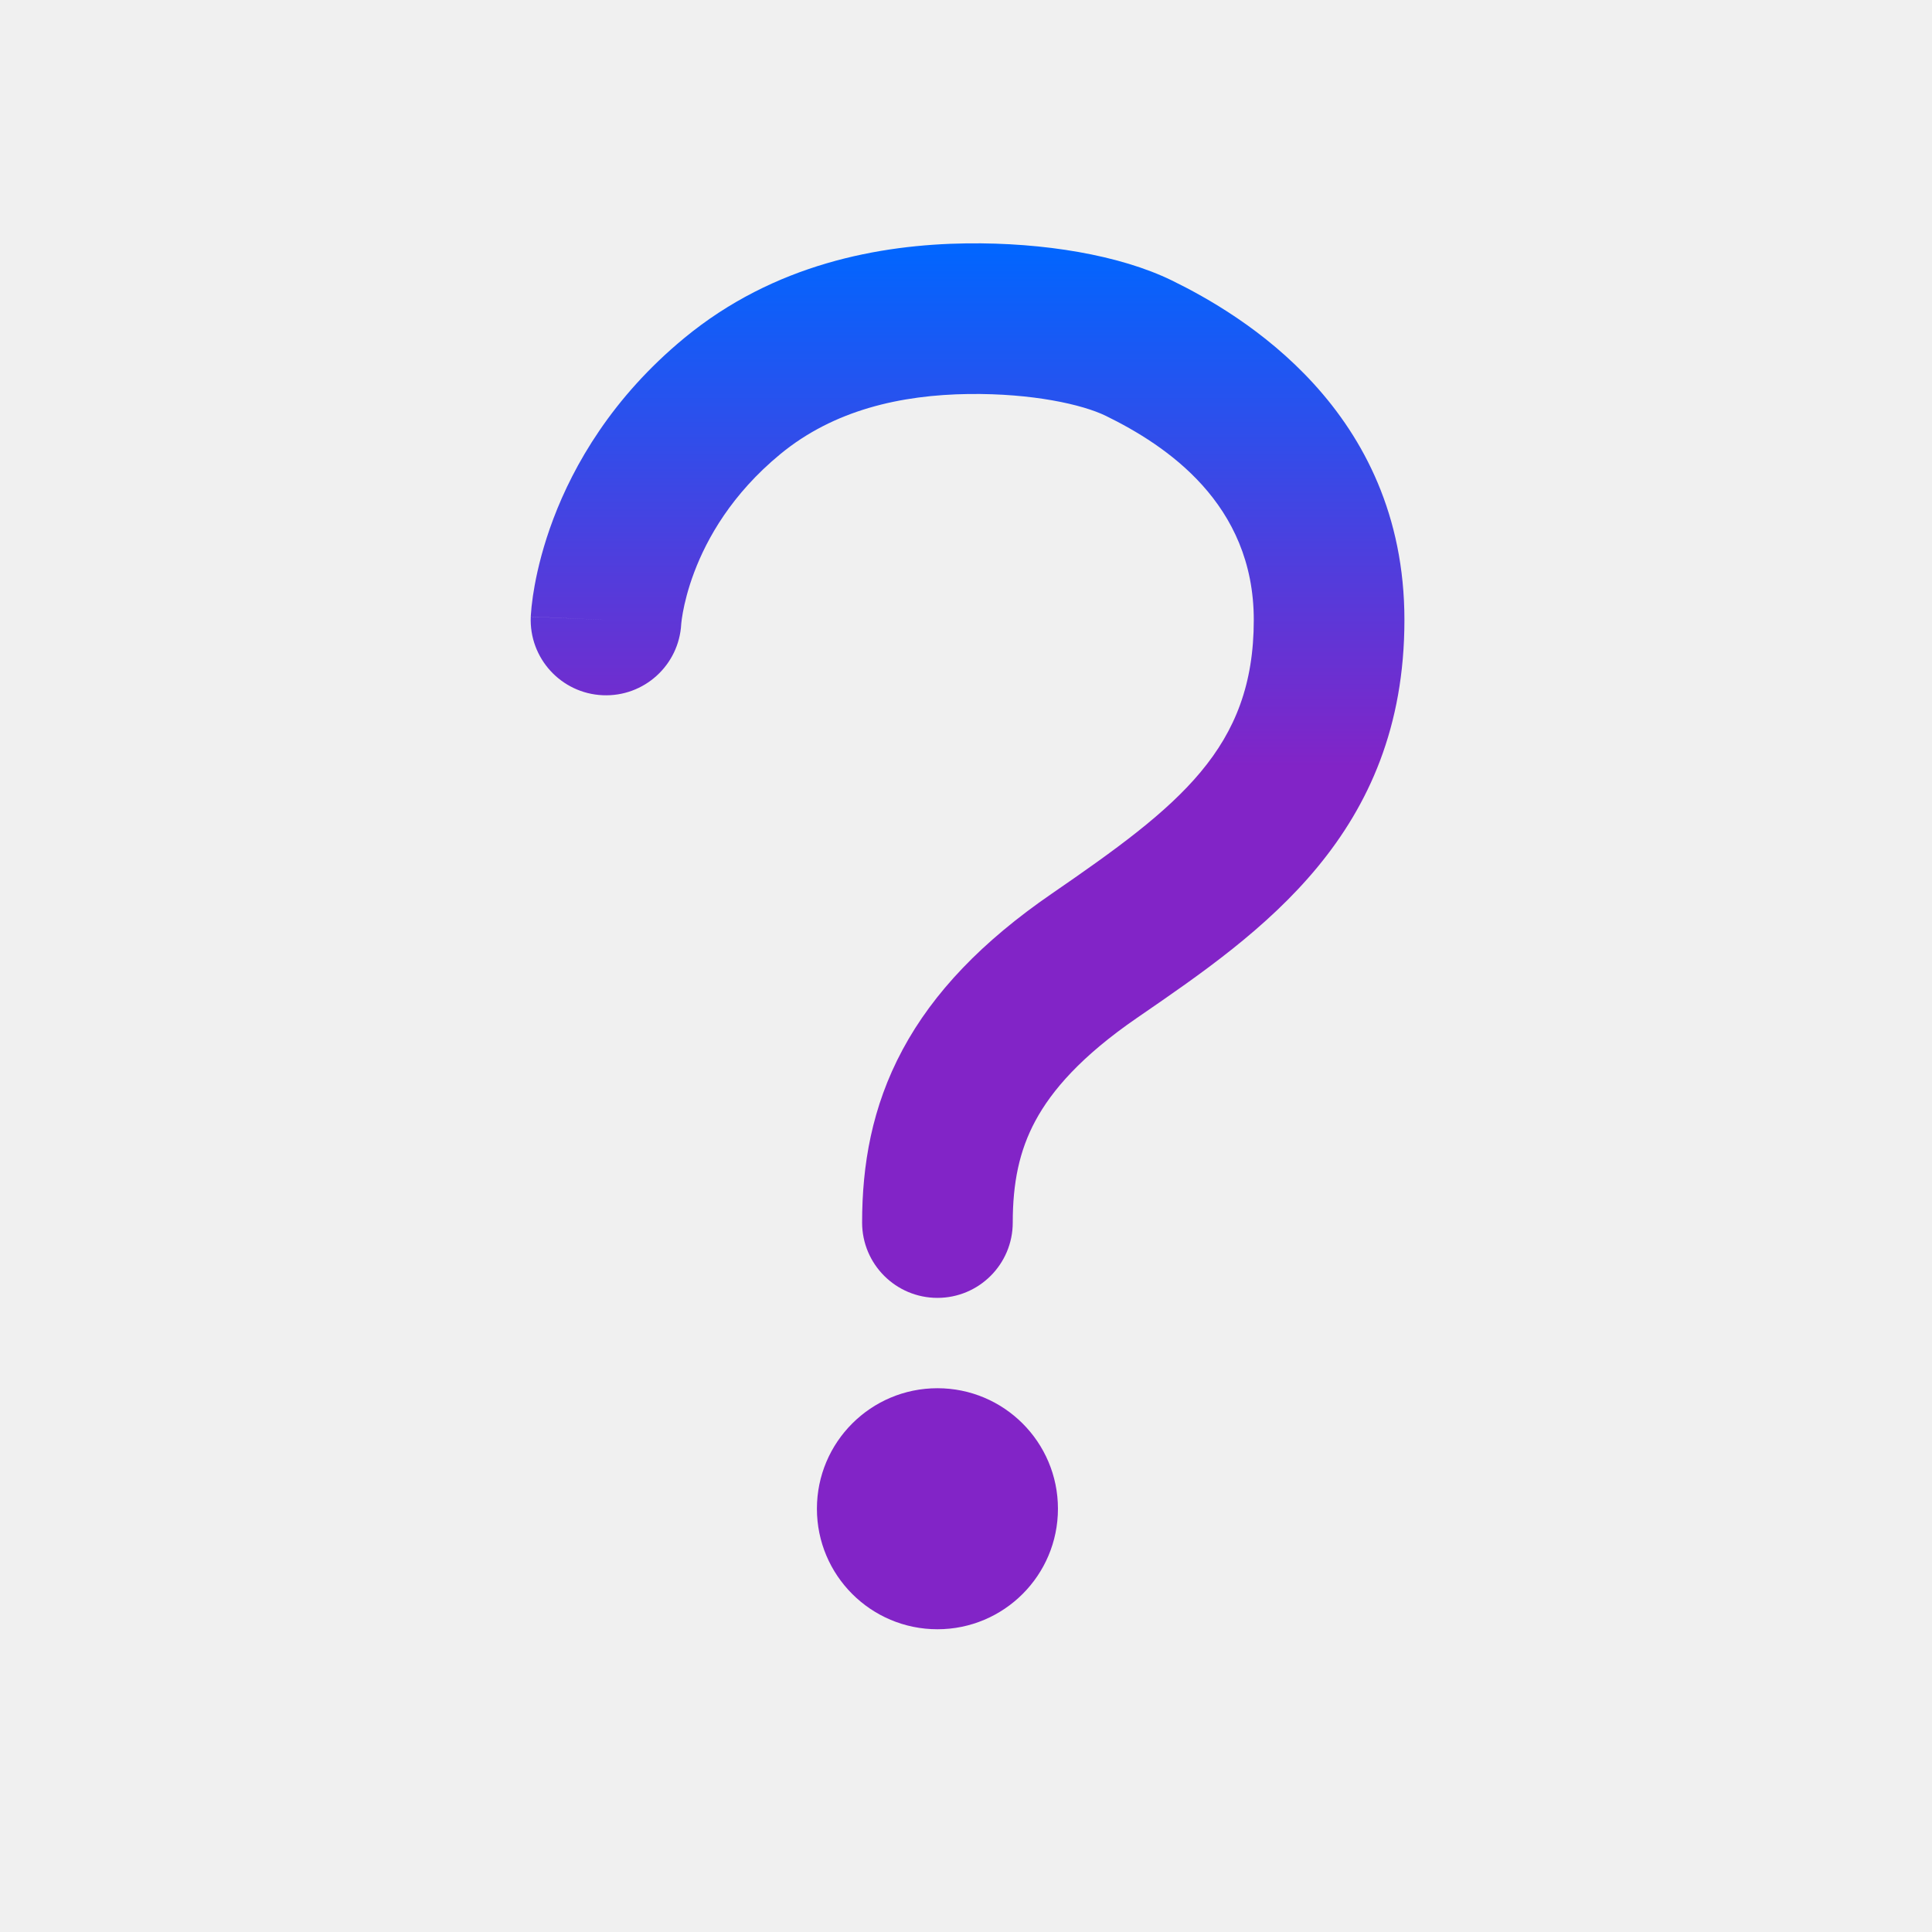
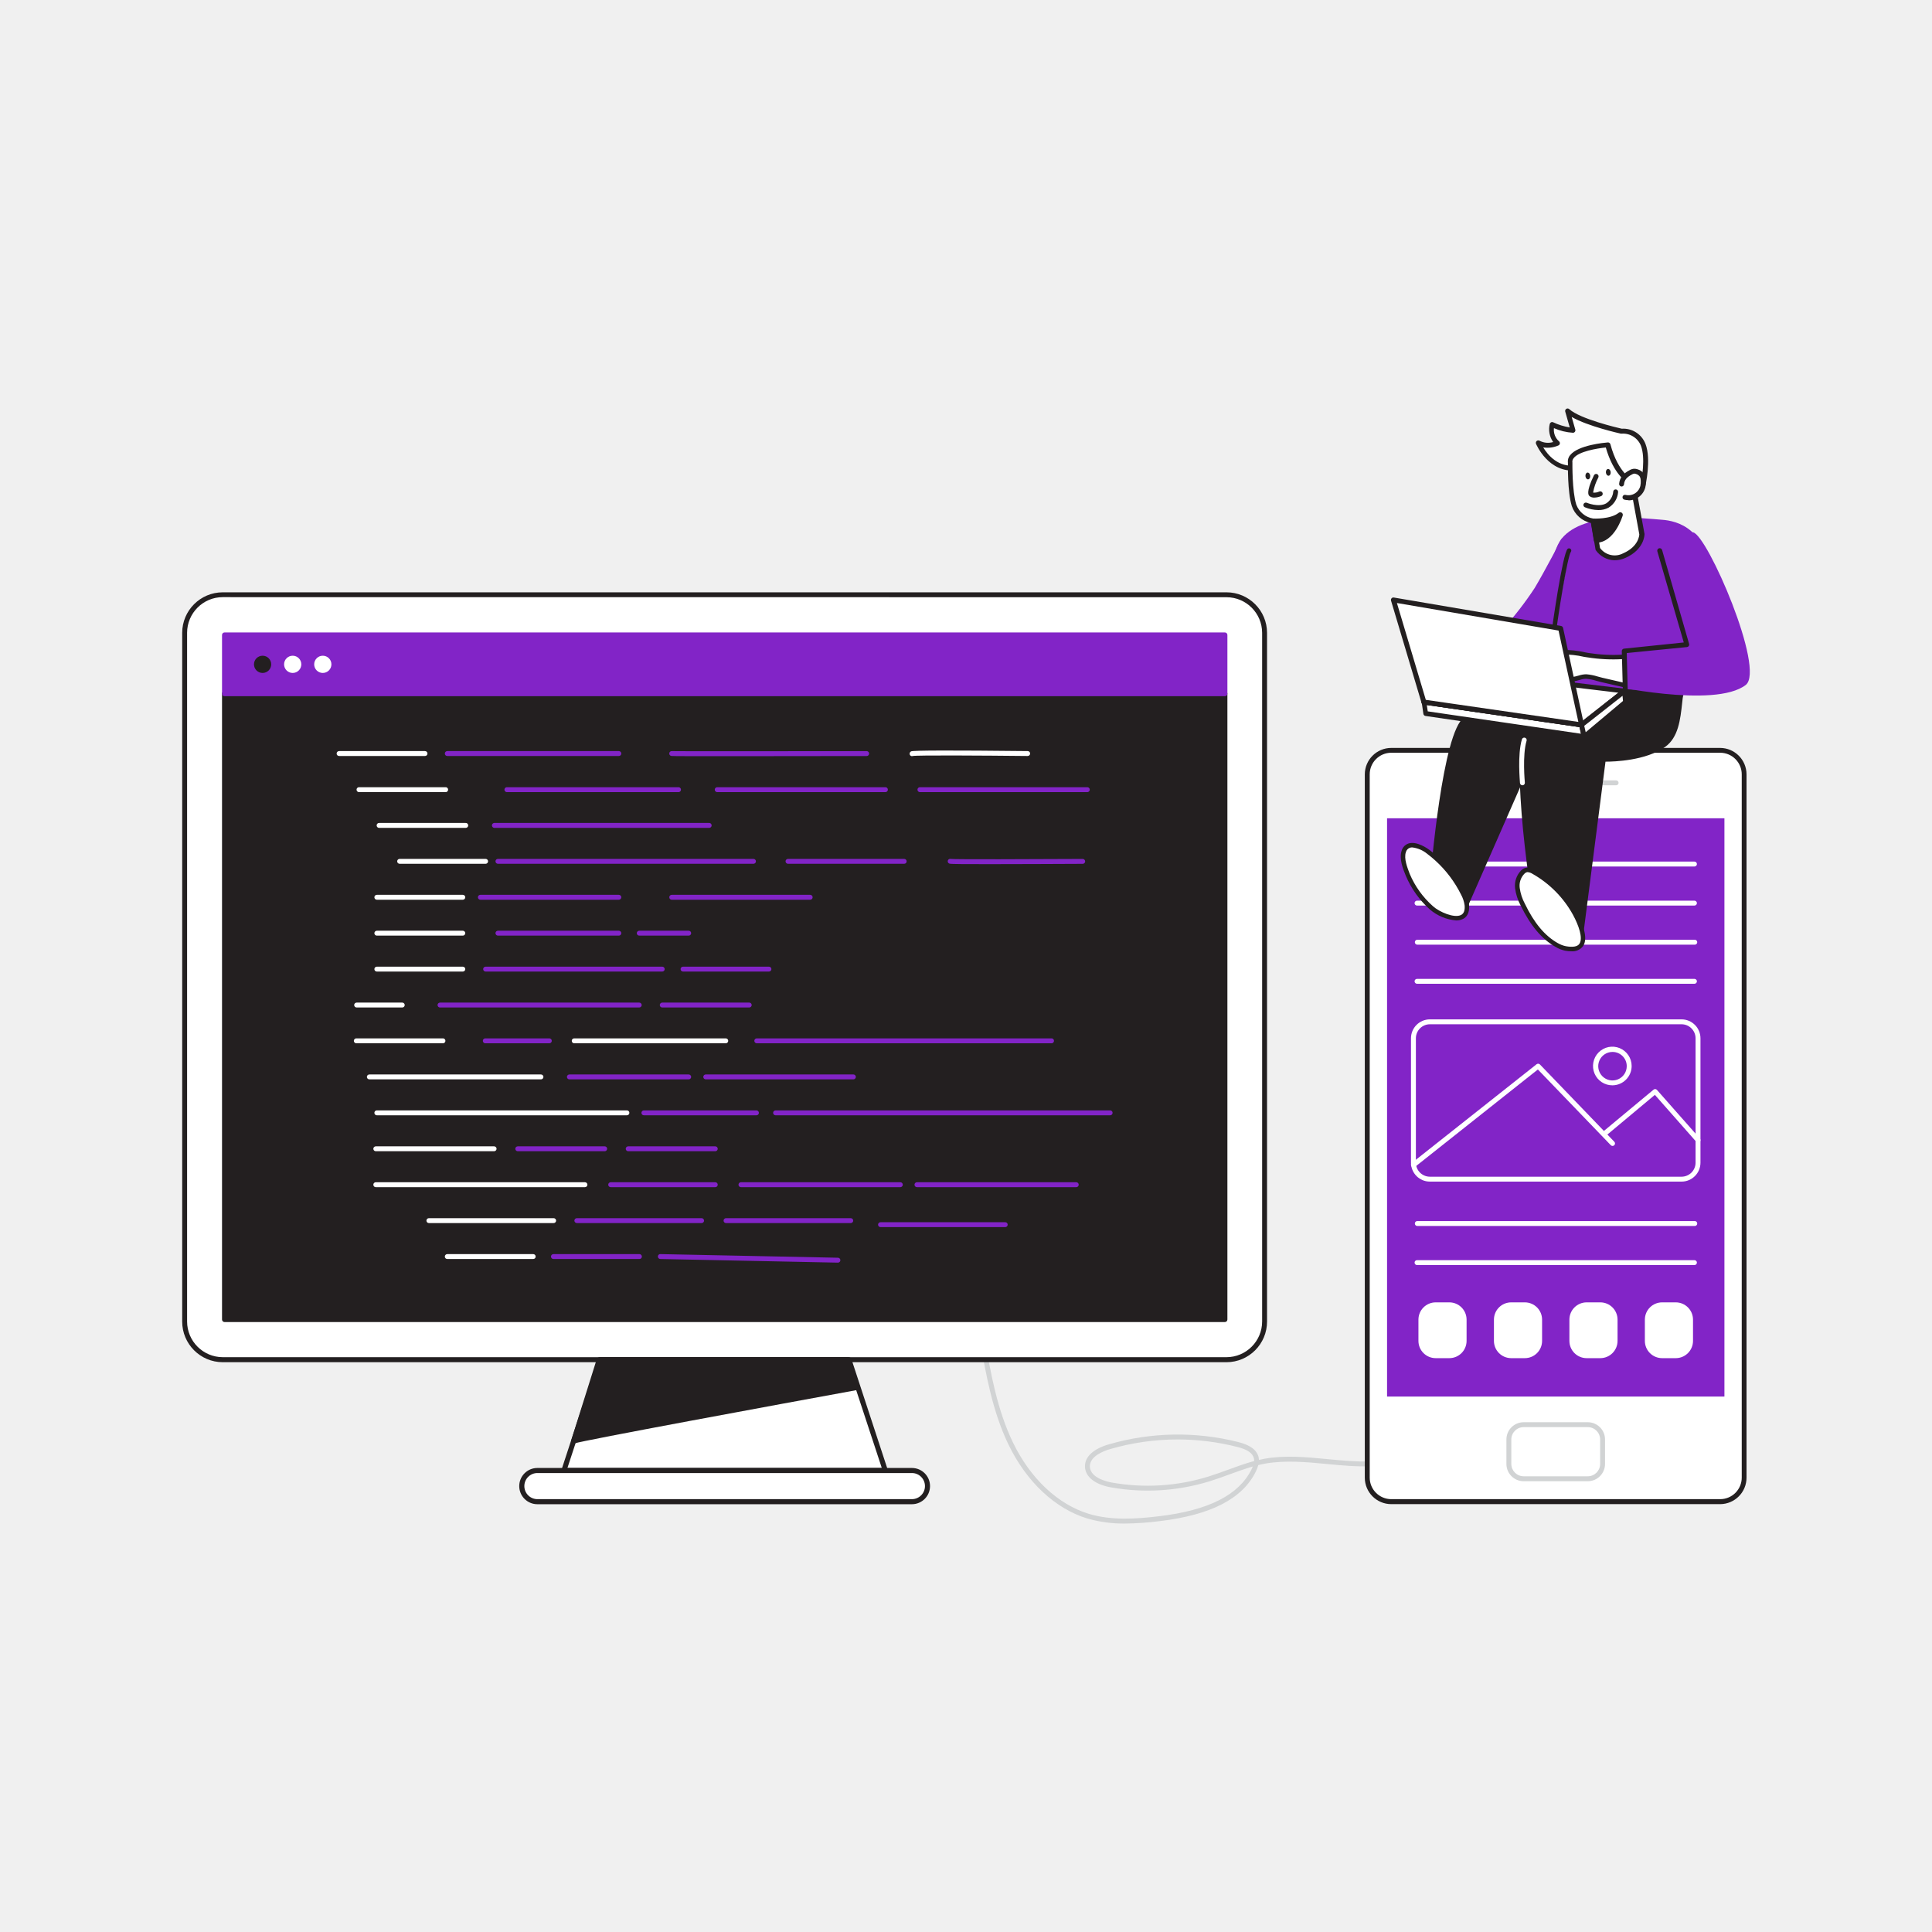
- <svg xmlns="http://www.w3.org/2000/svg" version="1.1" width="512" height="512" x="0" y="0" viewBox="0 0 513 513" style="enable-background:new 0 0 512 512" xml:space="preserve">
-   <g>
-     <linearGradient id="a" x1="318.776" x2="318.776" y1="64.61" y2="432.412" gradientUnits="userSpaceOnUse">
-       <stop stop-opacity="1" stop-color="#0066ff" offset="0" />
-       <stop stop-opacity="1" stop-color="#8224c7" offset="0.378" />
-       <stop stop-opacity="1" stop-color="#8224c7" offset="1" />
-     </linearGradient>
-     <g fill="url(#a)">
-       <path fill-rule="evenodd" d="M293.616 110.413c-6.19-3.013-19.474-5.999-36.442-5.793-17.983.248-35.747 4.229-49.998 15.975m86.44-10.182c15.992 7.835 39.298 23.241 39.298 54.209 0 34.056-19.714 49.342-53.682 72.7-18.424 12.67-31.379 26.174-39.545 41.354-8.238 15.315-10.773 30.796-10.773 45.946 0 11.046 8.955 20 20 20 11.046 0 20-8.954 20-20 0-10.49 1.706-19.014 6-26.996 4.366-8.118 12.237-17.204 26.983-27.344l.769-.529c32.211-22.147 70.248-48.3 70.248-105.131 0-55.82-43.496-81.214-61.723-90.141l-.016-.008-.016-.008c-13.835-6.745-34.017-10.093-54.49-9.842h-.028c-23.032.315-51.042 5.435-74.907 25.106-19.205 15.83-29.42 33.807-34.793 48.009-2.676 7.072-4.157 13.218-4.979 17.743a77.457 77.457 0 0 0-.81 5.544 54.076 54.076 0 0 0-.198 2.332l-.012.222-.005.092-.002.041-.001.019c0 .01-.001.019 19.98.891l-19.981-.872c-.481 11.035 8.074 20.371 19.11 20.853 10.964.478 20.251-7.965 20.842-18.898.004-.057.016-.2.04-.425.055-.507.169-1.416.394-2.656.452-2.49 1.337-6.248 3.034-10.733 3.372-8.913 9.928-20.667 22.823-31.296" clip-rule="evenodd" fill="" opacity="1" />
-       <path d="M248.914 432.612c17.674 0 32-14.327 32-32s-14.326-32-32-32c-17.673 0-32 14.327-32 32s14.327 32 32 32z" fill="" opacity="1" />
-     </g>
+ <svg xmlns="http://www.w3.org/2000/svg" id="_0090_code_development_outline" data-name="0090_code_development_outline" viewBox="0 0 500 500" data-imageid="coding-29" imageName="Coding" class="illustrations_image" style="width: 158px;">
+   <defs>
+     <style>.cls-1_coding-29{fill:#d1d3d4;}.cls-2_coding-29{fill:#fff;}.cls-3_coding-29{fill:#231f20;}.cls-4_coding-29{fill:#68e1fd;}</style>
+   </defs>
+   <path id="Cable_coding-29" class="cls-1_coding-29" d="M291.19,394.29a33.74,33.74,0,0,1-9.74-1.29c-8.34-2.51-15.8-9.49-20.46-19.16-4.17-8.65-5.84-18.19-7.45-27.42a.64.64,0,0,1,.52-.74.63.63,0,0,1,.73.52c1.6,9.14,3.25,18.59,7.35,27.09,4.5,9.34,11.68,16.09,19.68,18.5,5.81,1.74,12.16,1.33,18.15.61,12.82-1.53,20.65-5.5,23.93-12.14.12-.26.23-.5.32-.73-2.06.59-4.09,1.33-6.08,2.06-1.64.6-3.34,1.22-5.05,1.75a54.32,54.32,0,0,1-25.58,1.59c-4.11-.74-6.62-2.72-6.72-5.31s2.15-4.65,6.13-5.81a64,64,0,0,1,33.54-.61c3.14.79,4.87,2.09,5.28,4a4.38,4.38,0,0,1,.08.62c.5-.11,1-.22,1.51-.31,5.3-.94,10.85-.41,16.21.11,7.61.73,14.8,1.42,21.29-1.76a.64.64,0,1,1,.56,1.14c-6.81,3.33-14.52,2.6-22,1.88-5.28-.51-10.74-1-15.87-.12-.63.11-1.25.25-1.88.4a8.22,8.22,0,0,1-.63,1.67c-3.48,7.06-11.63,11.26-24.92,12.84A75.37,75.37,0,0,1,291.19,394.29Zm13.63-21.76a62.59,62.59,0,0,0-17.54,2.5c-1.6.46-5.31,1.84-5.22,4.54.11,2.89,4.37,3.87,5.67,4.11a53,53,0,0,0,25-1.55c1.67-.52,3.36-1.14,5-1.73,2.22-.82,4.5-1.65,6.84-2.28a2.85,2.85,0,0,0-.05-.66c-.3-1.38-1.72-2.37-4.35-3A62.62,62.62,0,0,0,304.82,372.53Z" />
+   <g id="Smartphone_coding-29">
+     <rect class="cls-2_coding-29" x="353.84" y="194.18" width="97.55" height="194.46" rx="6.22" />
+     <path class="cls-3_coding-29" d="M445.18,389.27H360.06a6.85,6.85,0,0,1-6.85-6.85v-182a6.86,6.86,0,0,1,6.85-6.86h85.12A6.86,6.86,0,0,1,452,200.4v182A6.85,6.85,0,0,1,445.18,389.27ZM360.06,194.81a5.59,5.59,0,0,0-5.58,5.59v182a5.58,5.58,0,0,0,5.58,5.58h85.12a5.58,5.58,0,0,0,5.58-5.58v-182a5.59,5.59,0,0,0-5.58-5.59Z" />
+     <rect class="cls-4_coding-29 targetColor" x="358.97" y="211.77" width="87.31" height="149.66" style="fill: rgb(130, 36, 199);" />
+     <rect class="cls-2_coding-29" x="390.5" y="368.7" width="24.25" height="14" rx="3.82" />
+     <path class="cls-1_coding-29" d="M410.92,383.34h-16.6a4.47,4.47,0,0,1-4.46-4.46v-6.35a4.46,4.46,0,0,1,4.46-4.46h16.6a4.46,4.46,0,0,1,4.46,4.46v6.35A4.47,4.47,0,0,1,410.92,383.34Zm-16.6-14a3.19,3.19,0,0,0-3.19,3.19v6.35a3.19,3.19,0,0,0,3.19,3.18h16.6a3.19,3.19,0,0,0,3.19-3.18v-6.35a3.19,3.19,0,0,0-3.19-3.19Z" />
+     <path class="cls-1_coding-29" d="M411.44,203.23H386.58a.64.64,0,0,1-.64-.63.64.64,0,0,1,.64-.64h24.86a.64.64,0,0,1,.63.64A.63.63,0,0,1,411.44,203.23Z" />
+     <path class="cls-1_coding-29" d="M418.26,203.23h-3.33a.63.63,0,0,1-.64-.63.64.64,0,0,1,.64-.64h3.33a.64.64,0,0,1,.63.64A.63.63,0,0,1,418.26,203.23Z" />
+     <path class="cls-2_coding-29" d="M435.19,305.8H370.05a4.9,4.9,0,0,1-4.89-4.9V268.71a4.9,4.9,0,0,1,4.89-4.9h65.14a4.9,4.9,0,0,1,4.89,4.9V300.9A4.9,4.9,0,0,1,435.19,305.8Zm-65.14-40.72a3.63,3.63,0,0,0-3.62,3.63V300.9a3.63,3.63,0,0,0,3.62,3.63h65.14a3.63,3.63,0,0,0,3.62-3.63V268.71a3.63,3.63,0,0,0-3.62-3.63Z" />
+     <path class="cls-2_coding-29" d="M365.8,302.1a.64.64,0,0,1-.4-1.14l32.27-25.54a.66.66,0,0,1,.86.06l19.25,20a.64.64,0,0,1,0,.9.63.63,0,0,1-.9,0L398,276.78,366.19,302A.67.67,0,0,1,365.8,302.1Z" />
+     <path class="cls-2_coding-29" d="M439.45,295.68a.64.64,0,0,1-.48-.21l-10.69-12.12-12.22,10.21a.64.64,0,0,1-.82-1L427.94,282a.63.63,0,0,1,.88.07l11.11,12.58a.64.64,0,0,1-.06.9A.61.61,0,0,1,439.45,295.68Z" />
+     <path class="cls-2_coding-29" d="M417.32,280.88a5,5,0,1,1,4.95-5A5,5,0,0,1,417.32,280.88Zm0-8.64a3.69,3.69,0,1,0,3.68,3.68A3.68,3.68,0,0,0,417.32,272.24Z" />
+     <rect class="cls-2_coding-29" x="367.09" y="337.05" width="12.46" height="14.44" rx="4.47" />
+     <rect class="cls-2_coding-29" x="386.63" y="337.05" width="12.46" height="14.44" rx="4.47" />
+     <rect class="cls-2_coding-29" x="406.16" y="337.05" width="12.46" height="14.44" rx="4.47" />
+     <rect class="cls-2_coding-29" x="425.69" y="337.05" width="12.46" height="14.44" rx="4.47" />
+     <path class="cls-2_coding-29" d="M438.52,224.25h-71.8a.64.64,0,0,1-.63-.64.63.63,0,0,1,.63-.63h71.8a.64.64,0,0,1,.64.63A.64.64,0,0,1,438.52,224.25Z" />
+     <path class="cls-2_coding-29" d="M438.52,234.36h-71.8a.63.63,0,0,1-.63-.63.64.64,0,0,1,.63-.64h71.8a.64.64,0,0,1,.64.64A.64.64,0,0,1,438.52,234.36Z" />
+     <path class="cls-2_coding-29" d="M438.52,244.48h-71.8a.64.64,0,0,1,0-1.27h71.8a.64.64,0,1,1,0,1.27Z" />
+     <path class="cls-2_coding-29" d="M438.52,254.6h-71.8a.64.64,0,0,1-.63-.64.63.63,0,0,1,.63-.63h71.8a.64.64,0,0,1,.64.63A.64.64,0,0,1,438.52,254.6Z" />
+     <path class="cls-2_coding-29" d="M438.52,317.28h-71.8a.64.64,0,0,1,0-1.27h71.8a.64.64,0,1,1,0,1.27Z" />
+     <path class="cls-2_coding-29" d="M438.52,327.4h-71.8a.64.64,0,0,1-.63-.64.63.63,0,0,1,.63-.63h71.8a.64.64,0,0,1,.64.63A.64.64,0,0,1,438.52,327.4Z" />
+   </g>
+   <g id="Character_coding-29">
+     <path class="cls-2_coding-29" d="M425.15,125.86s1.6-6.85.11-10.75a5.61,5.61,0,0,0-5.6-3.52s-10.84-2.41-14-5.24l1.42,5a14.37,14.37,0,0,1-5.42-1.48,4.94,4.94,0,0,0,1.41,4.81,5.77,5.77,0,0,1-5-.06s3,7.29,9.87,6.48C412.51,120.56,420.48,127.42,425.15,125.86Z" />
+     <path class="cls-3_coding-29" d="M423.62,126.73c-2.47,0-5.37-1.36-8.19-2.67s-5.48-2.57-7.38-2.34c-7.31.85-10.5-6.79-10.53-6.87a.65.65,0,0,1,.17-.72.67.67,0,0,1,.74-.07,4.69,4.69,0,0,0,3.53.34,5.76,5.76,0,0,1-.88-4.7.66.66,0,0,1,.34-.41.64.64,0,0,1,.54,0,16.1,16.1,0,0,0,4.29,1.33l-1.17-4.1a.65.65,0,0,1,.28-.71.63.63,0,0,1,.76.07c2.82,2.56,12.54,4.83,13.58,5.07a6.16,6.16,0,0,1,6.15,3.94c1.55,4,0,10.83-.09,11.11a.62.62,0,0,1-.41.46A5.54,5.54,0,0,1,423.62,126.73Zm1.53-.87h0Zm-16.65-5.43c2.14,0,4.74,1.2,7.47,2.48,3.12,1.46,6.35,3,8.63,2.44.3-1.44,1.28-6.84.07-10a5,5,0,0,0-5-3.12.61.61,0,0,1-.19,0c-.39-.09-8.54-1.91-12.73-4.32l.94,3.28a.66.66,0,0,1-.11.56.63.63,0,0,1-.51.25,14.32,14.32,0,0,1-4.91-1.2,3.93,3.93,0,0,0,1.31,3.41.64.64,0,0,1-.13,1.06,7,7,0,0,1-3.95.52c1.19,2,3.89,5.23,8.47,4.69Q408.2,120.43,408.5,120.43Z" />
+     <path class="cls-4_coding-29 targetColor" d="M434.28,183.2s9.44-20.65,8.29-34.19-10-14.36-13.09-14.55-19.36-2.37-25.31,4.92-4.41,42.37-4.41,42.37Z" style="fill: rgb(130, 36, 199);" />
+     <path class="cls-3_coding-29" d="M399.09,174.8s-7.82,3.22-19.82,11.37c-5.51,3.74-8.64,43.21-8.64,43.21s1.14,6.34,8.48,5.35l19.31-44S405.3,174.64,399.09,174.8Z" />
+     <path class="cls-3_coding-29" d="M377.6,235.47a7.57,7.57,0,0,1-7.6-6,1,1,0,0,1,0-.17c.33-4.07,3.32-39.87,8.92-43.67,11.92-8.09,19.86-11.41,19.94-11.44a.87.87,0,0,1,.22-.05,2.82,2.82,0,0,1,2.53,1.21C404,179,399.53,189.79,399,191l-19.32,44a.63.63,0,0,1-.5.38A12.89,12.89,0,0,1,377.6,235.47Zm-6.33-6.13c.15.69,1.41,5.42,7.4,4.8l19.17-43.64c1.34-3.14,4.44-11.86,2.71-14.42a1.5,1.5,0,0,0-1.33-.65,127.09,127.09,0,0,0-19.59,11.27C375.33,189.61,372.14,218.38,371.27,229.34Z" />
+     <path class="cls-3_coding-29" d="M435.06,178.85s-27.74.8-34.26-.16c0,0-.37.08-5.16,8.9s2.09,49.1,2.09,49.1S404,243.36,409,242.4l5.9-45.93s10.05.3,15.63-3.7C434.48,190,434.31,184,435.06,178.85Z" />
+     <path class="cls-3_coding-29" d="M408,243.13c-5,0-10.49-5.74-10.74-6a.64.64,0,0,1-.16-.33c-.29-1.66-6.87-40.6-2-49.51,4.93-9.07,5.28-9.15,5.58-9.22a.91.91,0,0,1,.23,0c6.39.95,33.87.17,34.15.16a.62.62,0,0,1,.49.21.64.64,0,0,1,.16.51c-.14.95-.25,1.93-.36,2.91-.48,4.42-1,9-4.41,11.44-5,3.56-13.18,3.82-15.44,3.82l-5.83,45.37a.63.63,0,0,1-.51.55A6.09,6.09,0,0,1,408,243.13Zm-9.68-6.74c.88.89,6,5.83,10.12,5.45l5.84-45.45a.63.63,0,0,1,.65-.55c.1,0,9.91.24,15.24-3.59,3-2.12,3.44-6.4,3.89-10.54.08-.74.16-1.48.26-2.2-4.48.12-26.77.67-33.26-.14-.37.54-1.54,2.39-4.87,8.53C391.73,196.11,397.82,233.35,398.33,236.39Z" />
+     <path class="cls-4_coding-29 targetColor" d="M404.17,139.38s-4.39,8.45-7,12.8A88.5,88.5,0,0,1,389,162.76s-19.93,7.09-20.06,7.47,1.89,7.09,1.89,7.09,20.92-1.51,24.37-3.14,10.48-9.69,10.48-9.69Z" style="fill: rgb(130, 36, 199);" />
+     <path class="cls-2_coding-29" d="M412.29,134.84l1.19,7.22a5.37,5.37,0,0,0,6.88,1.71c4.52-2,4.54-5.48,4.54-5.48L422.47,125s-4.22-1.64-6.41-9.85c0,0-10.42.8-9.74,4.71,0,0-.12,7.35,1,11S412.21,134.8,412.29,134.84Z" />
+     <path class="cls-3_coding-29" d="M417.79,145A6.11,6.11,0,0,1,413,142.4a.5.5,0,0,1-.09-.24l-1.13-6.8a6.72,6.72,0,0,1-5-4.4c-1.14-3.65-1-10.85-1-11.16a2.49,2.49,0,0,1,.57-2c2.06-2.64,9-3.24,9.76-3.3a.65.65,0,0,1,.66.47c2.06,7.74,6,9.4,6,9.42a.62.62,0,0,1,.39.48l2.44,13.33c0,.27-.07,4-4.91,6.17A7,7,0,0,1,417.79,145Zm-3.7-3.18a4.71,4.71,0,0,0,6,1.37c4.06-1.78,4.16-4.77,4.16-4.9l-2.36-12.89c-1.06-.57-4.37-2.82-6.31-9.59-2.27.23-7,1-8.33,2.77a1.38,1.38,0,0,0-.31,1.14c0,.19-.1,7.42,1,10.87a5.64,5.64,0,0,0,4.41,3.62,1.12,1.12,0,0,1,.26.08.64.64,0,0,1,.32.45Z" />
+     <path class="cls-2_coding-29" d="M419.66,125.22a3.14,3.14,0,0,1,.75-1.84,5.6,5.6,0,0,1,1.51-1.12,2.3,2.3,0,0,1,1-.36,1.76,1.76,0,0,1,.72.12,2.41,2.41,0,0,1,1.35,1,2.78,2.78,0,0,1,.3,1.34,5.8,5.8,0,0,1-.1,1.5,3.81,3.81,0,0,1-4.61,2.83" />
+     <path class="cls-3_coding-29" d="M421.44,129.44a4.22,4.22,0,0,1-1.06-.13.63.63,0,0,1,.31-1.23,3.18,3.18,0,0,0,3.84-2.36,5.38,5.38,0,0,0,.09-1.34,2.31,2.31,0,0,0-.22-1,1.84,1.84,0,0,0-1-.72,1.78,1.78,0,0,0-.47-.09,1.82,1.82,0,0,0-.69.28,4.86,4.86,0,0,0-1.34,1,2.56,2.56,0,0,0-.6,1.46.64.64,0,0,1-.67.6.65.65,0,0,1-.6-.68,3.76,3.76,0,0,1,.91-2.21,6.21,6.21,0,0,1,1.68-1.27,2.79,2.79,0,0,1,1.24-.44,2.6,2.6,0,0,1,1,.16,3,3,0,0,1,1.69,1.28,3.42,3.42,0,0,1,.39,1.63,6.12,6.12,0,0,1-.12,1.67,4.45,4.45,0,0,1-4.33,3.44Z" />
+     <path class="cls-2_coding-29" d="M413.08,123.29s-2,4.07-1.28,4.63,2.28-.1,2.28-.1" />
+     <path class="cls-3_coding-29" d="M412.6,128.78a1.87,1.87,0,0,1-1.21-.37c-.26-.22-1.06-.88,1.12-5.4a.64.64,0,0,1,.85-.3.65.65,0,0,1,.29.85,13.38,13.38,0,0,0-1.36,3.92,3,3,0,0,0,1.55-.25.64.64,0,1,1,.48,1.18A5.1,5.1,0,0,1,412.6,128.78Zm-.3-1.22h0Z" />
+     <ellipse class="cls-3_coding-29" cx="416.22" cy="122.27" rx="0.62" ry="0.88" transform="translate(-10.22 42.66) rotate(-5.8)" />
+     <ellipse class="cls-3_coding-29" cx="410.93" cy="123.19" rx="0.62" ry="0.88" transform="translate(-9.77 39.21) rotate(-5.4)" />
+     <path class="cls-3_coding-29" d="M413.65,132a9.51,9.51,0,0,1-3.49-.72.63.63,0,0,1-.33-.83.64.64,0,0,1,.84-.33s3,1.26,5,.16a4,4,0,0,0,1.84-3.09.63.63,0,0,1,.72-.53.64.64,0,0,1,.53.73,5.17,5.17,0,0,1-2.48,4A5.35,5.35,0,0,1,413.65,132Z" />
+     <path class="cls-3_coding-29" d="M412.29,134.84s4.66.29,7.06-1.66c0,0-1.93,6.54-6.24,6.61Z" />
+     <path class="cls-3_coding-29" d="M413.11,140.42a.63.63,0,0,1-.63-.53l-.82-4.95a.65.65,0,0,1,.16-.53.64.64,0,0,1,.51-.21s4.44.26,6.62-1.51a.63.63,0,0,1,.75,0,.66.66,0,0,1,.26.71c-.09.29-2.12,7-6.84,7.06Zm-.07-4.93.6,3.61c2.22-.38,3.69-2.8,4.46-4.48A14,14,0,0,1,413,135.49Z" />
+     <path class="cls-4_coding-29 targetColor" d="M438.16,137.77c3.71.66,18.79,35.52,13.63,39.5-8.06,6.21-36.08-.08-36.08-.08l2.28-10.8s18,.5,18.28-3.2-10.48-20.83-9.07-23.39S438.16,137.77,438.16,137.77Z" style="fill: rgb(130, 36, 199);" />
+     <path class="cls-2_coding-29" d="M419.93,170a40.67,40.67,0,0,1-9-.44,28.28,28.28,0,0,0-6.7-.77,25.19,25.19,0,0,0-8.63,2,.57.57,0,0,0-.29.19c-.26.37.36.73.82.74a11.93,11.93,0,0,0,3.52-.44,33.85,33.85,0,0,0-8,4.23c-.28.2-.59.52-.45.84s.71.26,1.07.09l6.45-3a16.14,16.14,0,0,0-4.58,2.78c-.19.17-.4.4-.35.65.1.43.74.35,1.14.15a38.58,38.58,0,0,0,5.6-3.41l-4,3c0,.33.3.6.63.61a1.65,1.65,0,0,0,.91-.32l4.44-2.56-2.77,1.94c-.43.3-.93.79-.71,1.28s1.1.4,1.67.14a33.51,33.51,0,0,1,7.12-2.19,11.56,11.56,0,0,1,2.64-.53,23.67,23.67,0,0,1,4,.87l6,1.39" />
+     <path class="cls-3_coding-29" d="M399.8,178.6a1.54,1.54,0,0,1-.56-.1,1.13,1.13,0,0,1-.67-.63,1.19,1.19,0,0,1-.09-.41l0,0a2.27,2.27,0,0,1-1.23.39,1.3,1.3,0,0,1-.93-.45,1.17,1.17,0,0,1-.17-.28l-.85.43a1.74,1.74,0,0,1-1.45.11,1,1,0,0,1-.52-1.06l-.71.33a1.82,1.82,0,0,1-1.3.13,1,1,0,0,1-.54-.52c-.11-.25-.26-.89.64-1.54a35.22,35.22,0,0,1,4.56-2.76,1.53,1.53,0,0,1-1.14-.73.86.86,0,0,1,.08-.91,1.16,1.16,0,0,1,.53-.39,25.72,25.72,0,0,1,8.84-2,24,24,0,0,1,6,.63l.82.15a41.08,41.08,0,0,0,8.84.43h0a.58.58,0,0,1,0,1.16,42.29,42.29,0,0,1-9.09-.45L410,170a23,23,0,0,0-5.73-.61,24.88,24.88,0,0,0-8,1.75,11.18,11.18,0,0,0,3.24-.42.58.58,0,0,1,.36,1.1,32.87,32.87,0,0,0-7.62,4l4.81-2.21a15.44,15.44,0,0,1,1.49-.68A.58.58,0,0,1,399,174l-1.44.66a15.79,15.79,0,0,0-2.75,1.82,36.94,36.94,0,0,0,5.41-3.31.58.58,0,0,1,.81.12.59.59,0,0,1-.11.81l-3.15,2.41.06,0,4.44-2.56a.57.57,0,0,1,.78.19.57.57,0,0,1-.16.78l-2.76,1.94c-.45.32-.54.54-.52.58a1.29,1.29,0,0,0,.9-.16,33.61,33.61,0,0,1,7.24-2.23c.29-.06.56-.14.84-.22a6.41,6.41,0,0,1,1.94-.33,13.31,13.31,0,0,1,2.94.58c.41.12.82.23,1.21.32q3,.67,6,1.38a.58.58,0,0,1,.44.7.59.59,0,0,1-.7.43q-3-.7-6-1.38c-.41-.09-.83-.21-1.26-.33a11.79,11.79,0,0,0-2.67-.53,5.08,5.08,0,0,0-1.59.28c-.3.09-.6.17-.91.24a32.17,32.17,0,0,0-7,2.15A3.25,3.25,0,0,1,399.8,178.6Z" />
+     <path class="cls-2_coding-29" d="M406.11,142.44c-1,1-3.5,16.85-4.42,24.34" />
+     <path class="cls-3_coding-29" d="M401.7,167.36h-.08a.57.57,0,0,1-.5-.64c.57-4.66,3.26-23.34,4.58-24.68a.58.58,0,0,1,.83.8c-.85,1.16-3.25,15.77-4.26,24A.59.59,0,0,1,401.7,167.36Z" />
+     <polygon class="cls-2_coding-29" points="368.5 181.69 368.94 184.66 409.98 190.66 409.28 187.59 368.5 181.69" />
+     <path class="cls-3_coding-29" d="M410,191.29h-.09l-41-6a.64.64,0,0,1-.54-.54l-.44-3a.63.63,0,0,1,.17-.54.66.66,0,0,1,.55-.18l40.78,5.9a.65.65,0,0,1,.53.49l.7,3.07a.64.64,0,0,1-.16.57A.63.63,0,0,1,410,191.29ZM369.5,184.1l39.65,5.79-.39-1.73-39.51-5.72Z" />
+     <path class="cls-2_coding-29" d="M368.5,181.69s9.34-8,9.65-7.94,42.28,5.1,42.28,5.1l-11.15,8.74Z" />
+     <path class="cls-3_coding-29" d="M409.28,188.23h-.09l-40.79-5.9a.64.64,0,0,1-.32-1.12c9.6-8.22,9.81-8.17,10.22-8.07.62.1,27.88,3.38,42.21,5.09a.64.64,0,0,1,.31,1.13l-11.14,8.74A.67.67,0,0,1,409.28,188.23Zm-39.31-7,39.13,5.67,9.73-7.63c-12.63-1.51-37.74-4.52-40.57-4.89C377.37,175,373.13,178.56,370,181.26Z" />
+     <polygon class="cls-2_coding-29" points="409.98 190.66 420.69 181.69 420.43 178.85 409.28 187.59 409.98 190.66" />
+     <path class="cls-3_coding-29" d="M410,191.29a.76.76,0,0,1-.21,0,.64.64,0,0,1-.41-.46l-.7-3.07a.65.65,0,0,1,.23-.64L420,178.35a.64.64,0,0,1,.64-.08.63.63,0,0,1,.38.52l.26,2.84a.62.62,0,0,1-.23.54l-10.7,9A.65.65,0,0,1,410,191.29Zm0-3.44.38,1.65,9.65-8.09-.12-1.34Z" />
+     <polygon class="cls-2_coding-29" points="368.5 181.69 360.61 155.26 403.87 162.64 409.28 187.59 368.5 181.69" />
+     <path class="cls-3_coding-29" d="M409.28,188.23h-.09l-40.79-5.9a.64.64,0,0,1-.51-.45L360,155.45a.65.65,0,0,1,.14-.61.62.62,0,0,1,.58-.2L404,162a.64.64,0,0,1,.52.49l5.41,25a.63.63,0,0,1-.62.77ZM369,181.12l39.48,5.71-5.13-23.64-41.83-7.13Z" />
+     <path class="cls-3_coding-29" d="M429.35,181.07h-.11l-8.75-1.5A.65.65,0,0,1,420,179l-.28-10.48a.63.63,0,0,1,.57-.65l15.47-1.6-6.85-23.61a.64.64,0,0,1,1.23-.35l7,24.34a.66.66,0,0,1-.08.53.65.65,0,0,1-.46.28L421,169l.25,9.37,8.24,1.42a.63.63,0,0,1-.1,1.26Z" />
+     <path class="cls-2_coding-29" d="M372,222.37c-.72-.66-1.47-1.29-2.25-1.88-1.71-1.28-5.36-3.15-6.4-.15-.65,1.86.34,4.33,1,6a23.77,23.77,0,0,0,6.11,8.56c2.31,2.09,9.69,5.11,9.17-.72a8.76,8.76,0,0,0-1-3A30.58,30.58,0,0,0,372,222.37Z" />
+     <path class="cls-3_coding-29" d="M376.88,238.21a12,12,0,0,1-6.82-2.83,24.48,24.48,0,0,1-6.26-8.78c-.71-1.74-1.77-4.38-1.05-6.45a2.75,2.75,0,0,1,1.81-1.87c2.14-.65,4.94,1.34,5.48,1.75a28.06,28.06,0,0,1,2.3,1.91h0a30.86,30.86,0,0,1,6.8,9,9.12,9.12,0,0,1,1.05,3.21c.21,2.29-.74,3.26-1.56,3.67A3.87,3.87,0,0,1,376.88,238.21Zm-11.4-18.9a1.81,1.81,0,0,0-.58.08,1.65,1.65,0,0,0-1.06,1.15c-.57,1.65.4,4.05,1,5.63a23.17,23.17,0,0,0,6,8.35c1.65,1.5,5.51,3.16,7.27,2.28.74-.37,1.05-1.19.93-2.52a8.28,8.28,0,0,0-.94-2.8,29.81,29.81,0,0,0-6.54-8.68c-.71-.65-1.45-1.27-2.21-1.84A7.48,7.48,0,0,0,365.48,219.31Z" />
+     <path class="cls-2_coding-29" d="M396.86,225.63a2.67,2.67,0,0,0-1.73-.48,2.06,2.06,0,0,0-1,.56,5,5,0,0,0-1.39,4.14,12.37,12.37,0,0,0,1.39,4.28c2,4.15,4.71,8.18,8.72,10.43a7.58,7.58,0,0,0,2.32.91c7.14,1.26,4.19-5.79,2.43-9A27.62,27.62,0,0,0,396.86,225.63Z" />
+     <path class="cls-3_coding-29" d="M406.68,246.19a9.87,9.87,0,0,1-1.63-.15,8,8,0,0,1-2.5-1c-3.53-2-6.46-5.48-9-10.69a13.1,13.1,0,0,1-1.45-4.48,5.63,5.63,0,0,1,1.58-4.62,2.57,2.57,0,0,1,1.31-.7,3.22,3.22,0,0,1,2.11.54h0a28.38,28.38,0,0,1,10.95,11.08c1.28,2.32,3.18,6.55,1.61,8.74A3.46,3.46,0,0,1,406.68,246.19Zm-11.29-20.48h-.16a1.48,1.48,0,0,0-.72.42,4.41,4.41,0,0,0-1.21,3.66,12.06,12.06,0,0,0,1.33,4.08c2.4,5,5.18,8.32,8.48,10.18a6.91,6.91,0,0,0,2.15.83c1.79.32,3,.11,3.49-.63,1-1.42-.2-4.81-1.67-7.51a27.32,27.32,0,0,0-10.5-10.61A2.73,2.73,0,0,0,395.39,225.71Z" />
+     <path class="cls-2_coding-29" d="M394,203.23a.64.64,0,0,1-.63-.57c0-.3-.7-7.32.5-11.32a.63.63,0,0,1,1.21.36c-1.13,3.76-.45,10.76-.45,10.84a.63.63,0,0,1-.56.69Z" />
+   </g>
+   <g id="Screen_coding-29">
+     <rect class="cls-2_coding-29" x="47.78" y="153.92" width="279.5" height="197.98" rx="9.87" />
+     <path class="cls-3_coding-29" d="M317.41,352.54H57.65A10.52,10.52,0,0,1,47.15,342V163.79a10.51,10.51,0,0,1,10.5-10.5H317.41a10.51,10.51,0,0,1,10.5,10.5V342A10.52,10.52,0,0,1,317.41,352.54Zm-259.76-198a9.24,9.24,0,0,0-9.23,9.23V342a9.25,9.25,0,0,0,9.23,9.24H317.41a9.25,9.25,0,0,0,9.23-9.24V163.79a9.24,9.24,0,0,0-9.23-9.23Z" />
+     <rect class="cls-3_coding-29" x="58.11" y="179.52" width="258.84" height="161.97" />
+     <path class="cls-3_coding-29" d="M317,342.15H58.11a.66.66,0,0,1-.65-.66v-162a.65.65,0,0,1,.65-.65H317a.65.65,0,0,1,.65.65v162A.66.66,0,0,1,317,342.15ZM58.77,340.84H316.29V180.18H58.77Z" />
+     <rect class="cls-4_coding-29 targetColor" x="58.11" y="164.33" width="258.84" height="15.19" style="fill: rgb(130, 36, 199);" />
+     <path class="cls-4_coding-29 targetColor" d="M317,180.18H58.11a.65.65,0,0,1-.65-.66V164.33a.65.65,0,0,1,.65-.65H317a.65.65,0,0,1,.65.65v15.19A.65.65,0,0,1,317,180.18ZM58.77,178.87H316.29V165H58.77Z" style="fill: rgb(130, 36, 199);" />
+     <path class="cls-2_coding-29" d="M110,195.65H87.75a.63.63,0,0,1-.63-.63.64.64,0,0,1,.63-.64H110a.64.64,0,0,1,.63.64A.63.63,0,0,1,110,195.65Z" />
+     <path class="cls-4_coding-29 targetColor" d="M160.16,195.65H115.75a.63.63,0,0,1-.63-.63.64.64,0,0,1,.63-.64h44.41a.64.64,0,0,1,.63.64A.63.63,0,0,1,160.16,195.65Z" style="fill: rgb(130, 36, 199);" />
+     <path class="cls-4_coding-29 targetColor" d="M175.51,205h-44.4a.64.64,0,0,1,0-1.27h44.4a.64.64,0,1,1,0,1.27Z" style="fill: rgb(130, 36, 199);" />
+     <path class="cls-2_coding-29" d="M115.23,205H93a.64.64,0,1,1,0-1.27h22.25a.64.64,0,1,1,0,1.27Z" />
+     <path class="cls-2_coding-29" d="M120.45,214.25H98.2a.64.64,0,1,1,0-1.27h22.25a.64.64,0,1,1,0,1.27Z" />
+     <path class="cls-4_coding-29 targetColor" d="M183.45,214.25H127.87a.64.64,0,0,1,0-1.27h55.58a.64.64,0,1,1,0,1.27Z" style="fill: rgb(130, 36, 199);" />
+     <path class="cls-2_coding-29" d="M125.68,223.55H103.42a.64.64,0,0,1-.63-.64.63.63,0,0,1,.63-.63h22.26a.63.63,0,0,1,.63.63A.64.64,0,0,1,125.68,223.55Z" />
+     <path class="cls-4_coding-29 targetColor" d="M195,223.55H128.86a.64.64,0,0,1-.63-.64.63.63,0,0,1,.63-.63H195a.63.63,0,0,1,.63.63A.64.64,0,0,1,195,223.55Z" style="fill: rgb(130, 36, 199);" />
+     <path class="cls-2_coding-29" d="M119.77,232.85H97.52a.64.64,0,0,1-.63-.64.63.63,0,0,1,.63-.63h22.25a.63.63,0,0,1,.64.63A.64.64,0,0,1,119.77,232.85Z" />
+     <path class="cls-4_coding-29 targetColor" d="M160.16,232.85H124.32a.64.64,0,0,1-.64-.64.64.64,0,0,1,.64-.63h35.84a.63.63,0,0,1,.63.63A.64.64,0,0,1,160.16,232.85Z" style="fill: rgb(130, 36, 199);" />
+     <path class="cls-4_coding-29 targetColor" d="M209.68,232.85H173.84a.64.64,0,0,1-.63-.64.63.63,0,0,1,.63-.63h35.84a.63.63,0,0,1,.63.63A.64.64,0,0,1,209.68,232.85Z" style="fill: rgb(130, 36, 199);" />
+     <path class="cls-2_coding-29" d="M119.77,242.14H97.52a.63.63,0,0,1-.63-.63.64.64,0,0,1,.63-.64h22.25a.64.64,0,0,1,.64.64A.63.63,0,0,1,119.77,242.14Z" />
+     <path class="cls-4_coding-29 targetColor" d="M160.16,242.14h-31.3a.63.63,0,0,1-.63-.63.64.64,0,0,1,.63-.64h31.3a.64.64,0,0,1,.63.64A.63.63,0,0,1,160.16,242.14Z" style="fill: rgb(130, 36, 199);" />
+     <path class="cls-4_coding-29 targetColor" d="M178.23,242.14h-12.8a.63.63,0,0,1-.63-.63.64.64,0,0,1,.63-.64h12.8a.64.64,0,0,1,.64.64A.64.64,0,0,1,178.23,242.14Z" style="fill: rgb(130, 36, 199);" />
+     <path class="cls-2_coding-29" d="M119.77,251.44H97.52a.63.63,0,0,1-.63-.63.64.64,0,0,1,.63-.64h22.25a.64.64,0,0,1,.64.64A.63.63,0,0,1,119.77,251.44Z" />
+     <path class="cls-4_coding-29 targetColor" d="M171.39,251.44H125.68a.64.64,0,0,1-.64-.63.64.64,0,0,1,.64-.64h45.71a.64.64,0,0,1,.63.64A.63.63,0,0,1,171.39,251.44Z" style="fill: rgb(130, 36, 199);" />
+     <path class="cls-4_coding-29 targetColor" d="M199,251.44H176.77a.64.64,0,0,1-.64-.63.64.64,0,0,1,.64-.64H199a.64.64,0,0,1,.64.64A.64.64,0,0,1,199,251.44Z" style="fill: rgb(130, 36, 199);" />
+     <path class="cls-2_coding-29" d="M104.1,260.74H92.3a.64.64,0,0,1-.64-.63.64.64,0,0,1,.64-.64h11.8a.64.64,0,0,1,.64.64A.64.64,0,0,1,104.1,260.74Z" />
+     <path class="cls-4_coding-29 targetColor" d="M165.43,260.74H113.87a.63.63,0,0,1-.63-.63.64.64,0,0,1,.63-.64h51.56a.64.64,0,0,1,.64.64A.64.64,0,0,1,165.43,260.74Z" style="fill: rgb(130, 36, 199);" />
+     <path class="cls-2_coding-29" d="M114.55,270H92.3a.64.64,0,1,1,0-1.27h22.25a.64.64,0,1,1,0,1.27Z" />
+     <path class="cls-2_coding-29" d="M140,279.34H95.59a.64.64,0,0,1-.64-.64.64.64,0,0,1,.64-.63H140a.64.64,0,0,1,.64.63A.64.64,0,0,1,140,279.34Z" />
+     <path class="cls-4_coding-29 targetColor" d="M178.23,279.34H147.36a.64.64,0,0,1-.64-.64.64.64,0,0,1,.64-.63h30.87a.64.64,0,0,1,.64.63A.64.64,0,0,1,178.23,279.34Z" style="fill: rgb(130, 36, 199);" />
+     <path class="cls-4_coding-29 targetColor" d="M220.86,279.34H182.65a.64.64,0,0,1-.64-.64.63.63,0,0,1,.64-.63h38.21a.63.63,0,0,1,.63.63A.64.64,0,0,1,220.86,279.34Z" style="fill: rgb(130, 36, 199);" />
+     <path class="cls-2_coding-29" d="M162.25,288.64H97.52a.64.64,0,0,1-.63-.64.63.63,0,0,1,.63-.63h64.73a.63.63,0,0,1,.63.63A.64.64,0,0,1,162.25,288.64Z" />
+     <path class="cls-4_coding-29 targetColor" d="M195.78,288.64H166.66A.64.64,0,0,1,166,288a.64.64,0,0,1,.64-.63h29.12a.64.64,0,0,1,.64.63A.64.64,0,0,1,195.78,288.64Z" style="fill: rgb(130, 36, 199);" />
+     <path class="cls-4_coding-29 targetColor" d="M287.31,288.64H200.72a.64.64,0,0,1-.64-.64.64.64,0,0,1,.64-.63h86.59a.63.63,0,0,1,.63.63A.64.64,0,0,1,287.31,288.64Z" style="fill: rgb(130, 36, 199);" />
+     <path class="cls-2_coding-29" d="M127.87,297.94H97.26a.64.64,0,0,1-.64-.64.64.64,0,0,1,.64-.63h30.61a.64.64,0,0,1,.64.63A.64.64,0,0,1,127.87,297.94Z" />
+     <path class="cls-4_coding-29 targetColor" d="M156.5,297.94H134a.64.64,0,0,1-.64-.64.64.64,0,0,1,.64-.63H156.5a.63.63,0,0,1,.63.63A.64.64,0,0,1,156.5,297.94Z" style="fill: rgb(130, 36, 199);" />
+     <path class="cls-4_coding-29 targetColor" d="M185.11,297.94H162.57a.64.64,0,0,1-.63-.64.63.63,0,0,1,.63-.63h22.54a.64.64,0,0,1,.64.63A.64.64,0,0,1,185.11,297.94Z" style="fill: rgb(130, 36, 199);" />
+     <path class="cls-2_coding-29" d="M151.38,307.24H97.26a.64.64,0,0,1,0-1.28h54.12a.64.64,0,0,1,0,1.28Z" />
+     <path class="cls-4_coding-29 targetColor" d="M185.11,307.24H158.05a.64.64,0,0,1,0-1.28h27.06a.64.64,0,1,1,0,1.28Z" style="fill: rgb(130, 36, 199);" />
+     <path class="cls-4_coding-29 targetColor" d="M233,307.24H191.76a.64.64,0,0,1,0-1.28H233a.64.64,0,0,1,0,1.28Z" style="fill: rgb(130, 36, 199);" />
+     <path class="cls-4_coding-29 targetColor" d="M278.53,307.24H237.31a.64.64,0,0,1,0-1.28h41.22a.64.64,0,0,1,0,1.28Z" style="fill: rgb(130, 36, 199);" />
+     <path class="cls-2_coding-29" d="M143.23,316.53H111a.63.63,0,0,1-.64-.63.64.64,0,0,1,.64-.64h32.28a.64.64,0,0,1,.64.64A.64.64,0,0,1,143.23,316.53Z" />
+     <path class="cls-4_coding-29 targetColor" d="M181.57,316.53H149.29a.64.64,0,0,1-.64-.63.64.64,0,0,1,.64-.64h32.28a.64.64,0,0,1,.64.64A.63.63,0,0,1,181.57,316.53Z" style="fill: rgb(130, 36, 199);" />
+     <path class="cls-4_coding-29 targetColor" d="M220.18,316.53H187.9a.63.63,0,0,1-.64-.63.64.64,0,0,1,.64-.64h32.28a.64.64,0,0,1,.63.64A.63.63,0,0,1,220.18,316.53Z" style="fill: rgb(130, 36, 199);" />
+     <path class="cls-4_coding-29 targetColor" d="M260.16,317.58H227.87a.64.64,0,0,1-.63-.64.63.63,0,0,1,.63-.63h32.29a.63.63,0,0,1,.63.63A.64.64,0,0,1,260.16,317.58Z" style="fill: rgb(130, 36, 199);" />
+     <path class="cls-2_coding-29" d="M138,325.83H115.75a.63.63,0,0,1-.63-.63.64.64,0,0,1,.63-.64H138a.64.64,0,0,1,.63.64A.63.63,0,0,1,138,325.83Z" />
+     <path class="cls-4_coding-29 targetColor" d="M165.48,325.83H143.23a.64.64,0,0,1-.64-.63.64.64,0,0,1,.64-.64h22.25a.64.64,0,0,1,.64.64A.63.63,0,0,1,165.48,325.83Z" style="fill: rgb(130, 36, 199);" />
+     <path class="cls-4_coding-29 targetColor" d="M216.88,326.77h0l-46-.94a.64.64,0,0,1-.62-.65.61.61,0,0,1,.65-.62l45.95.94a.64.64,0,0,1,.63.65A.63.63,0,0,1,216.88,326.77Z" style="fill: rgb(130, 36, 199);" />
+     <path class="cls-4_coding-29 targetColor" d="M234,223.55H203.93a.64.64,0,0,1-.63-.64.63.63,0,0,1,.63-.63H234a.64.64,0,0,1,.64.63A.64.64,0,0,1,234,223.55Z" style="fill: rgb(130, 36, 199);" />
+     <path class="cls-4_coding-29 targetColor" d="M256.26,223.64c-5.88,0-10.25,0-10.53-.13a.63.63,0,0,1,.34-1.22c1.15.14,21,.07,34.13,0h0a.64.64,0,0,1,.64.63.64.64,0,0,1-.63.64C273.22,223.59,263.57,223.64,256.26,223.64Z" style="fill: rgb(130, 36, 199);" />
+     <path class="cls-4_coding-29 targetColor" d="M229.22,205H185.54a.64.64,0,0,1,0-1.27h43.68a.64.64,0,0,1,0,1.27Z" style="fill: rgb(130, 36, 199);" />
+     <path class="cls-4_coding-29 targetColor" d="M281.46,205H238a.64.64,0,0,1,0-1.27h43.47a.64.64,0,0,1,0,1.27Z" style="fill: rgb(130, 36, 199);" />
+     <path class="cls-4_coding-29 targetColor" d="M188.2,195.7c-8.06,0-14.21,0-14.46-.06a.63.63,0,0,1,.18-1.25c1.12.07,33.36,0,50.28,0h0a.64.64,0,1,1,0,1.27C217.15,195.67,200.46,195.7,188.2,195.7Z" style="fill: rgb(130, 36, 199);" />
+     <path class="cls-2_coding-29" d="M236,195.69a.6.6,0,0,1-.54-.37.67.67,0,0,1,.34-.87c.5-.26,10.66-.28,30.17-.07a.64.64,0,0,1,.63.64.64.64,0,0,1-.64.63h0c-11.36-.12-28.64-.23-29.71,0A.57.57,0,0,1,236,195.69Z" />
+     <path class="cls-4_coding-29 targetColor" d="M193.9,260.74H171.39a.64.64,0,0,1-.64-.63.64.64,0,0,1,.64-.64H193.9a.64.64,0,0,1,.64.64A.64.64,0,0,1,193.9,260.74Z" style="fill: rgb(130, 36, 199);" />
+     <path class="cls-4_coding-29 targetColor" d="M142.24,270H125.68a.64.64,0,1,1,0-1.27h16.56a.64.64,0,0,1,0,1.27Z" style="fill: rgb(130, 36, 199);" />
+     <path class="cls-2_coding-29" d="M187.9,270H148.53a.64.64,0,0,1,0-1.27H187.9a.64.64,0,0,1,0,1.27Z" />
+     <path class="cls-4_coding-29 targetColor" d="M272.05,270H195.78a.64.64,0,0,1,0-1.27h76.27a.64.64,0,1,1,0,1.27Z" style="fill: rgb(130, 36, 199);" />
+     <circle class="cls-3_coding-29" cx="67.96" cy="171.93" r="2.23" />
+     <circle class="cls-2_coding-29" cx="75.75" cy="171.93" r="2.23" />
+     <circle class="cls-2_coding-29" cx="83.54" cy="171.93" r="2.23" />
+     <polygon class="cls-2_coding-29" points="229.12 380.56 145.94 380.56 155.34 351.9 219.72 351.9 229.12 380.56" />
+     <path class="cls-3_coding-29" d="M229.12,381.22H145.94a.65.65,0,0,1-.62-.86l9.4-28.66a.65.65,0,0,1,.62-.45h64.38a.65.65,0,0,1,.62.45l9.4,28.66a.65.65,0,0,1-.09.59A.66.66,0,0,1,229.12,381.22Zm-82.27-1.31h81.36l-9-27.35H155.82Z" />
+     <rect class="cls-2_coding-29" x="135.04" y="380.56" width="104.99" height="8.07" rx="4.04" />
+     <path class="cls-3_coding-29" d="M236,389.29H139.07a4.69,4.69,0,0,1,0-9.38H236a4.69,4.69,0,0,1,0,9.38Zm-96.92-8.07a3.38,3.38,0,0,0,0,6.76H236a3.38,3.38,0,0,0,0-6.76Z" />
+     <path class="cls-3_coding-29" d="M148.44,373c1.34-.71,73.35-13.87,73.35-13.87l-2.36-7.2H155.06Z" />
+     <path class="cls-3_coding-29" d="M148.42,373.62a.68.68,0,0,1-.4-.15.66.66,0,0,1-.19-.69l6.62-21.07a.64.64,0,0,1,.61-.44h64.37a.62.62,0,0,1,.6.43l2.36,7.2a.6.6,0,0,1-.06.52.61.61,0,0,1-.43.3c-19.75,3.61-71.41,13.13-73.2,13.83A.68.68,0,0,1,148.42,373.62Zm7.1-21.08-6.14,19.54c8.65-1.95,59.08-11.19,71.58-13.48l-2-6.06Z" />
  </g>
</svg>
